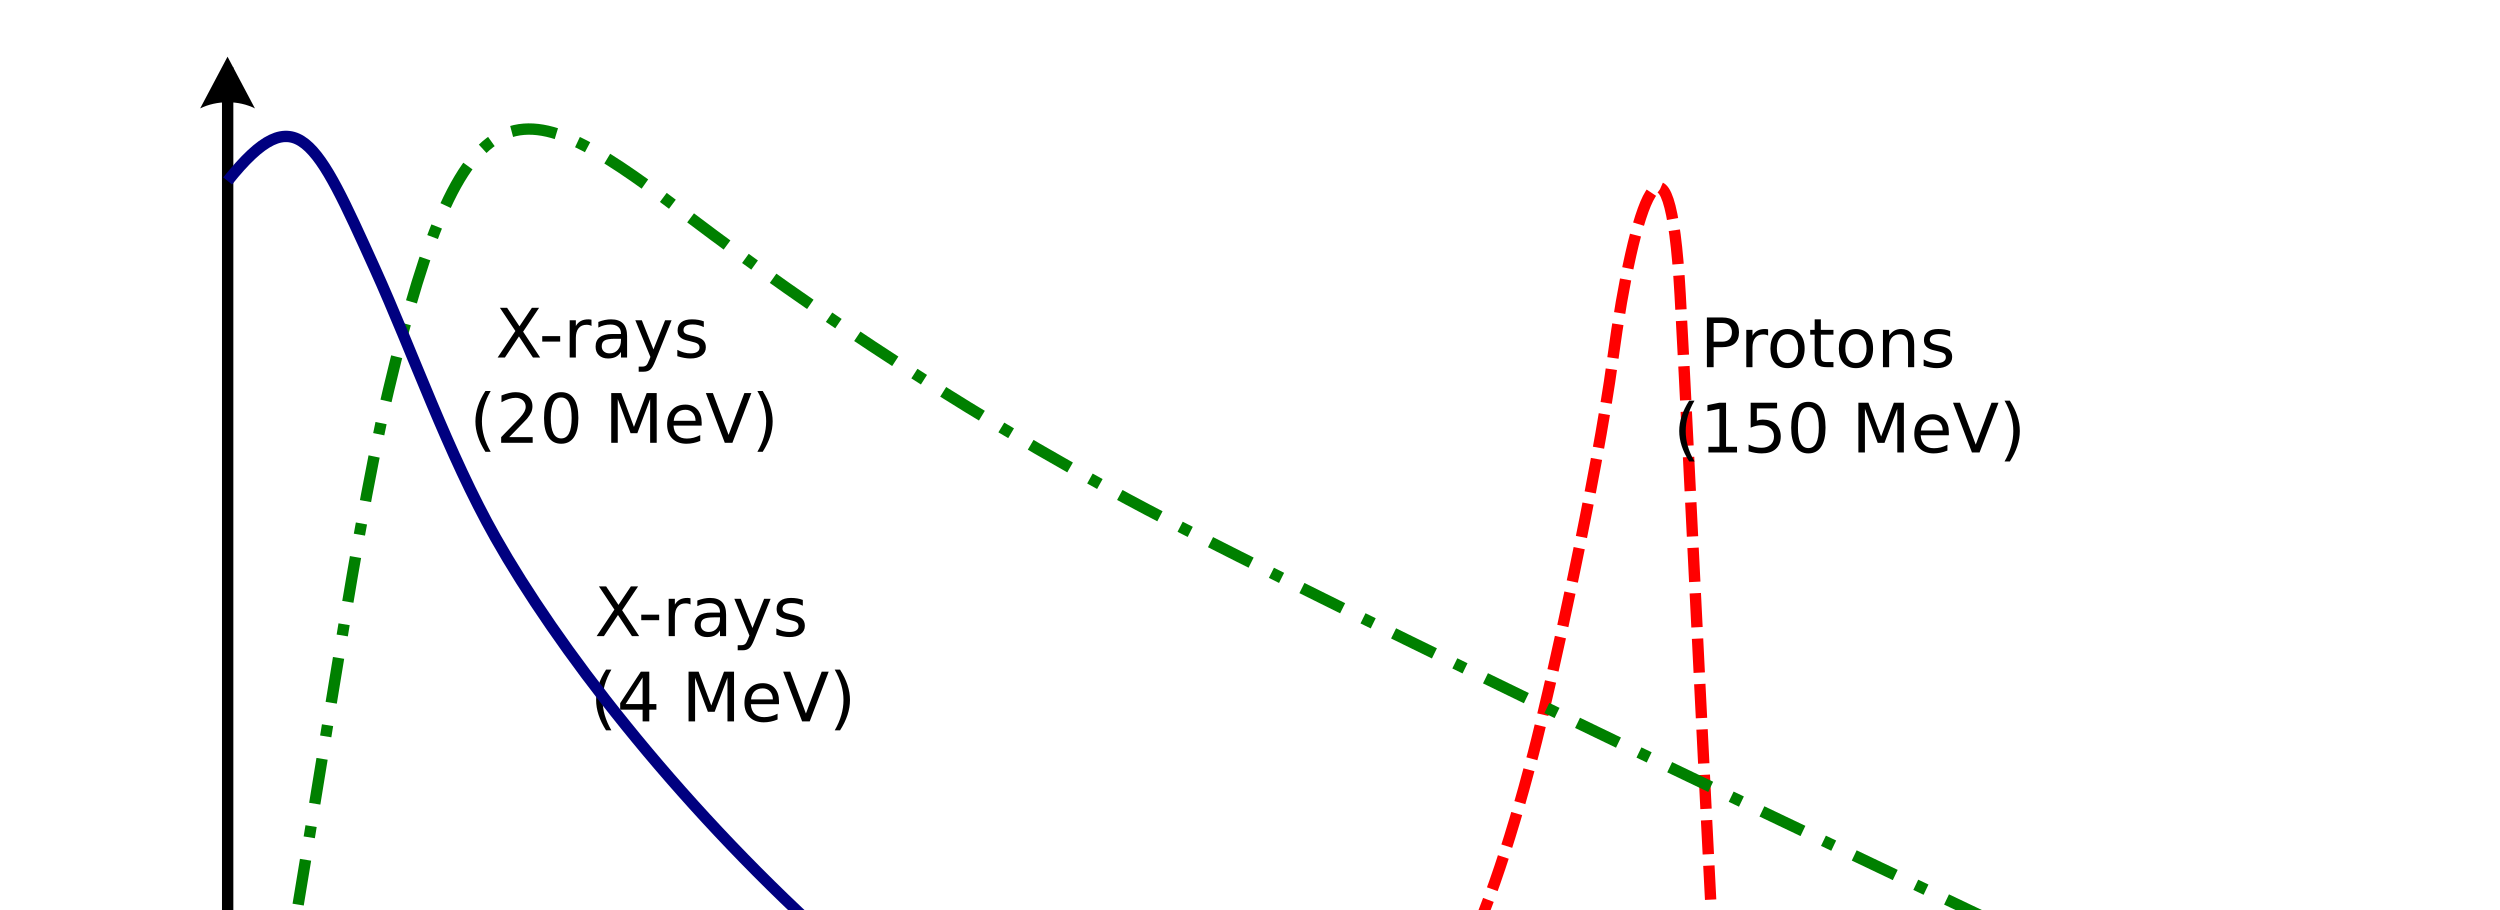
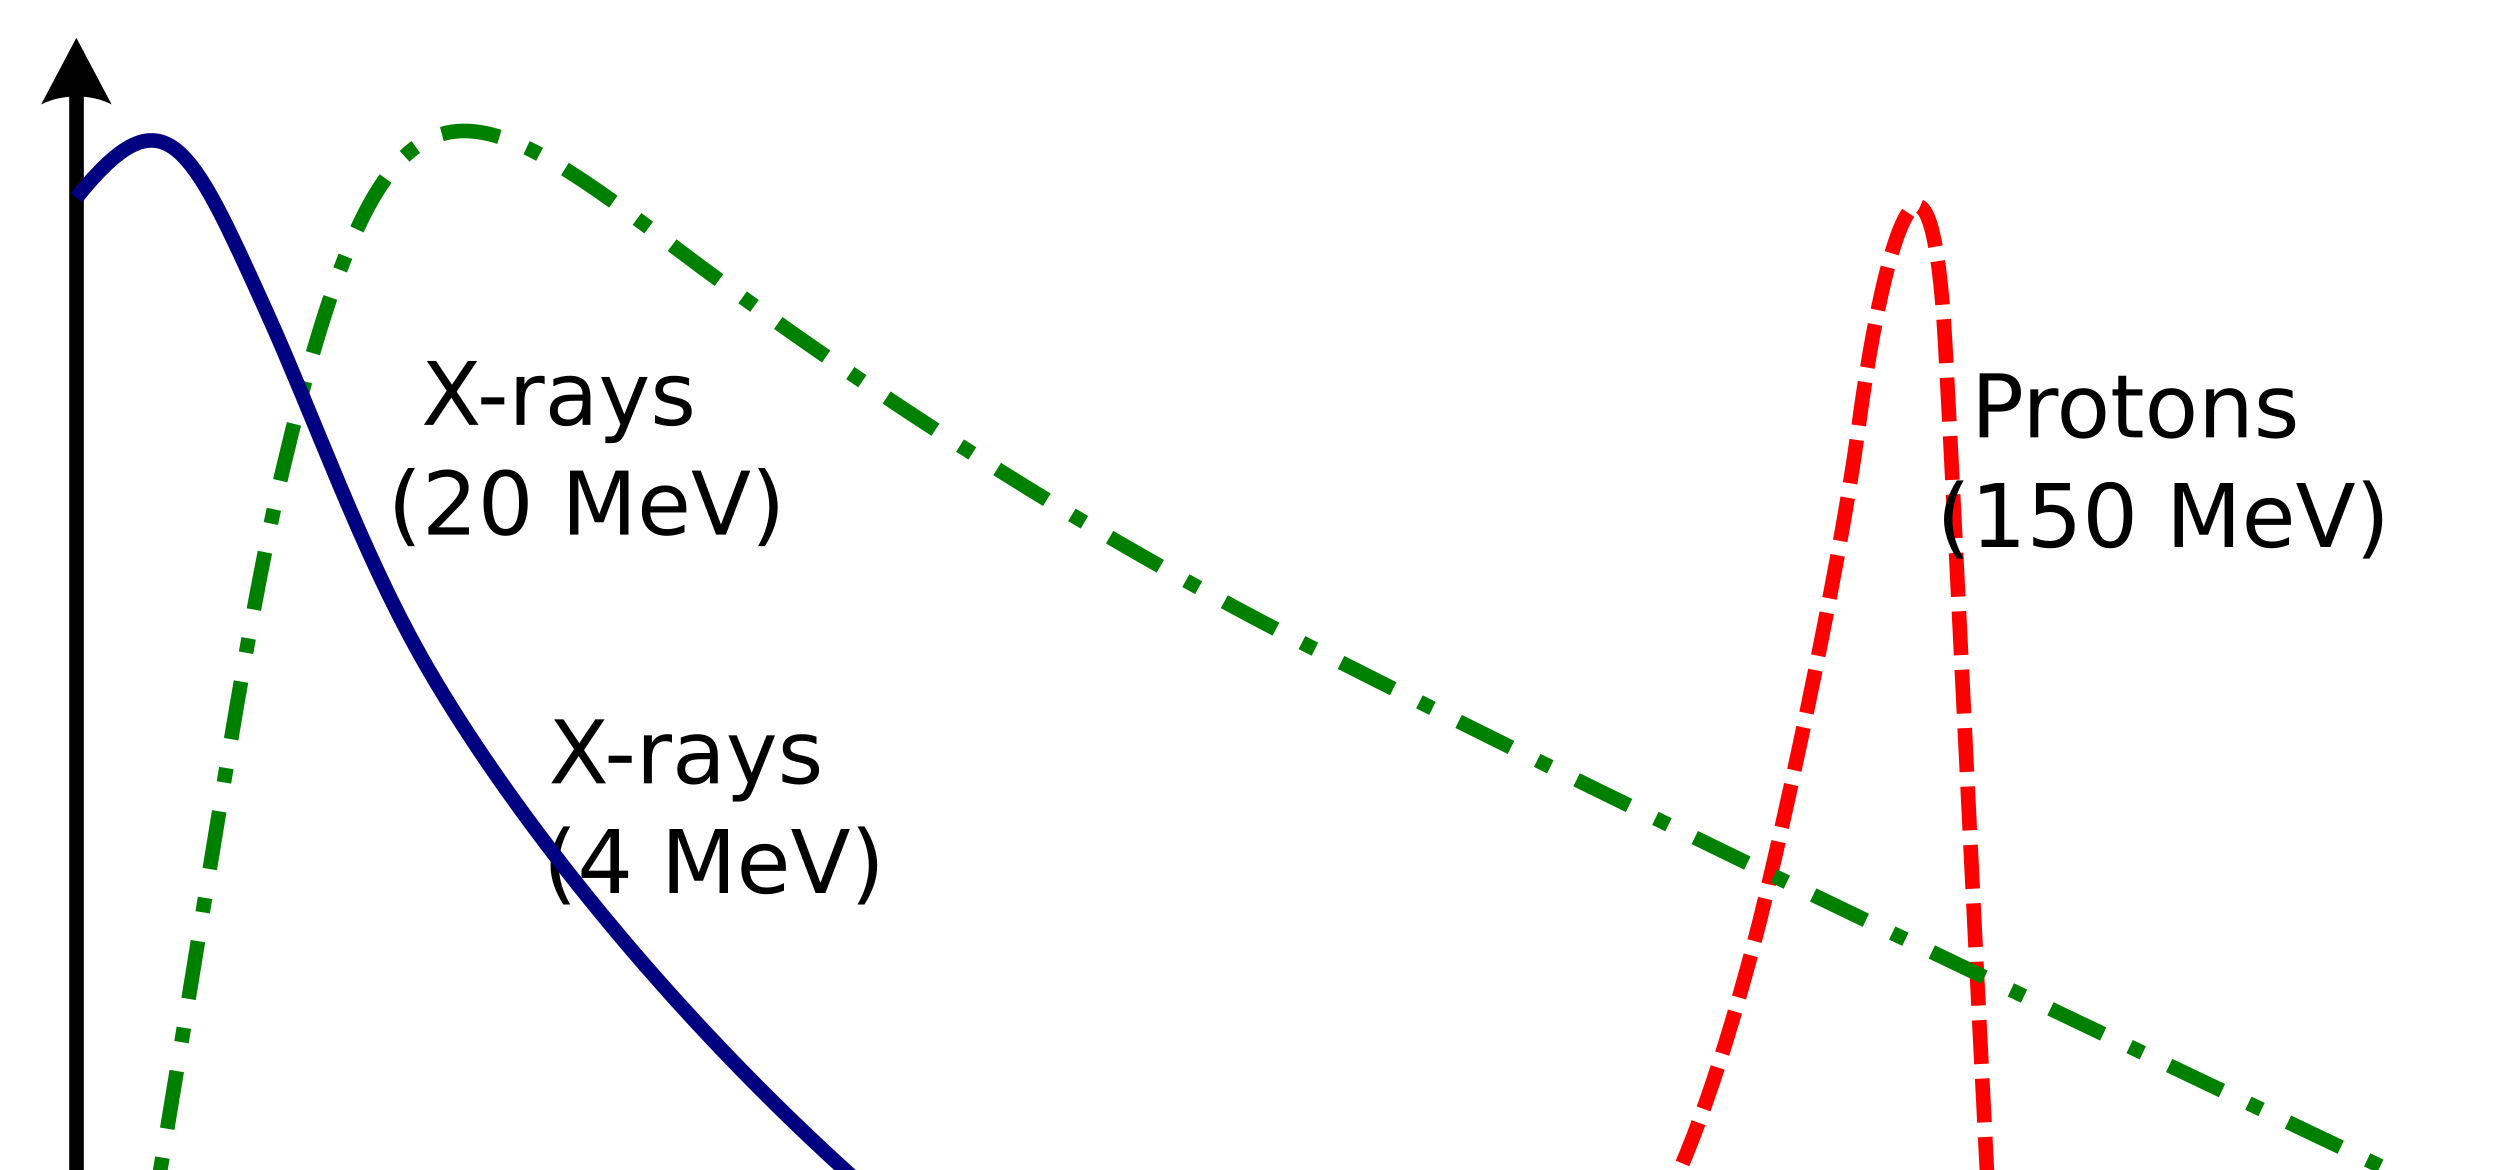
- <svg xmlns="http://www.w3.org/2000/svg" width="1100" height="400" id="svg5157" version="1.0" style="display:inline">
+ <svg xmlns="http://www.w3.org/2000/svg" width="855" height="400" id="svg5157" version="1.0" style="display:inline">
  <defs id="defs5159">
    </defs>
  <g id="layer1" transform="translate(152.3574,-620.28)">
-     <g id="g7025" clip-path="none" transform="translate(38,254)">
+     <g id="g7025" clip-path="none" transform="translate(-36,242)">
      <path style="fill:#000000;fill-opacity:1;fill-rule:evenodd;stroke:none;stroke-width:5;stroke-linecap:butt;stroke-linejoin:miter;stroke-miterlimit:4;stroke-dasharray:none;stroke-opacity:1" d="m -102.844,1025.594 0,5 880.125,0 0,-5 -880.125,0 z" id="path5868" />
      <path d="m 751.13,1015.994 32.778,12.053 -32.778,12.053 c 5.237,-7.116 5.206,-16.852 1e-5,-24.106 z" style="font-size:12px;fill-rule:evenodd;stroke-width:0.625;stroke-linejoin:round" id="path7031" />
    </g>
-     <g id="g7017" transform="matrix(1,0,0,0.6948997,38,574.8809)" style="stroke-width:11.996;stroke-miterlimit:4;stroke-dasharray:none">
+     <g id="g7017" transform="matrix(1,0,0,0.6948997,-36,562.8809)" style="stroke-width:11.996;stroke-miterlimit:4;stroke-dasharray:none">
      <path style="fill:#000000;fill-opacity:1;fill-rule:evenodd;stroke:none;stroke-width:11.996;stroke-linecap:butt;stroke-linejoin:miter;stroke-miterlimit:4;stroke-dasharray:none;stroke-opacity:1" d="m -92.688,107.844 0,932.812 5,0 0,-932.812 -5,0 z" id="path6898" />
      <path d="m -102.293,133.993 12.053,-32.778 12.053,32.778 c -7.116,-5.237 -16.852,-5.206 -24.106,-1e-5 z" style="font-size:12px;fill-rule:evenodd;stroke-width:11.996;stroke-linejoin:round;stroke-miterlimit:4;stroke-dasharray:none" id="path7023" />
    </g>
-     <text xml:space="preserve" style="font-style:normal;font-variant:normal;font-weight:normal;font-stretch:normal;font-size:43.298px;font-family:'DejaVu Sans';-inkscape-font-specification:'DejaVu Sans';text-align:center;text-anchor:middle;fill:#000000;fill-opacity:1;stroke:none" x="368.942" y="1331.409" id="text6904" transform="scale(0.9996732,1.000327)">
-       <tspan id="tspan6906" x="368.942" y="1331.409">Depth</tspan>
+     <text xml:space="preserve" style="font-style:normal;font-variant:normal;font-weight:normal;font-stretch:normal;font-size:43.298px;font-family:'DejaVu Sans';-inkscape-font-specification:'DejaVu Sans';text-align:center;text-anchor:middle;fill:#000000;fill-opacity:1;stroke:none" x="294.918" y="1319.412" id="text6904" transform="scale(0.9996732,1.000327)">
+       <tspan id="tspan6906" x="294.918" y="1319.412">Depth</tspan>
    </text>
-     <text xml:space="preserve" style="font-style:normal;font-variant:normal;font-weight:normal;font-stretch:normal;font-size:28.865px;font-family:'DejaVu Sans';-inkscape-font-specification:'DejaVu Sans';fill:#000000;fill-opacity:1;stroke:none;stroke-width:1px;stroke-linecap:butt;stroke-linejoin:miter;stroke-opacity:1" x="732.215" y="1327.377" id="text6908" transform="scale(0.9996732,1.000327)">
-       <tspan id="tspan6910" x="732.215" y="1327.377">15 cm</tspan>
+     <text xml:space="preserve" style="font-style:normal;font-variant:normal;font-weight:normal;font-stretch:normal;font-size:28.865px;font-family:'DejaVu Sans';-inkscape-font-specification:'DejaVu Sans';fill:#000000;fill-opacity:1;stroke:none;stroke-width:1px;stroke-linecap:butt;stroke-linejoin:miter;stroke-opacity:1" x="658.19" y="1315.38" id="text6908" transform="scale(0.9996732,1.000327)">
+       <tspan id="tspan6910" x="658.19" y="1315.38">15 cm</tspan>
    </text>
-     <text id="text6914" y="1319.379" x="-42.627" style="font-style:normal;font-variant:normal;font-weight:normal;font-stretch:normal;font-size:28.865px;font-family:'DejaVu Sans';-inkscape-font-specification:'DejaVu Sans';fill:#000000;fill-opacity:1;stroke:none;stroke-width:1px;stroke-linecap:butt;stroke-linejoin:miter;stroke-opacity:1" xml:space="preserve" transform="scale(0.9996732,1.000327)">
-       <tspan y="1319.379" x="-42.627" id="tspan6916">0 cm</tspan>
+     <text id="text6914" y="1307.383" x="-116.651" style="font-style:normal;font-variant:normal;font-weight:normal;font-stretch:normal;font-size:28.865px;font-family:'DejaVu Sans';-inkscape-font-specification:'DejaVu Sans';fill:#000000;fill-opacity:1;stroke:none;stroke-width:1px;stroke-linecap:butt;stroke-linejoin:miter;stroke-opacity:1" xml:space="preserve" transform="scale(0.9996732,1.000327)">
+       <tspan y="1307.383" x="-116.651" id="tspan6916">0 cm</tspan>
    </text>
-     <path style="fill:none;fill-rule:evenodd;stroke:#ff0000;stroke-width:5;stroke-linecap:butt;stroke-linejoin:miter;stroke-miterlimit:4;stroke-dasharray:15, 5;stroke-dashoffset:0;stroke-opacity:1" d="m -52.192,1254.773 c 70.384,-12.275 189.302,-27.697 294.567,-53.596 69.61,-17.127 131.928,-37.383 180.456,-72.928 54.729,-40.087 77.863,-94.016 99.477,-176.461 7.279,-27.764 28.06,-122.007 34.95,-173.431 9.45,-70.529 24.925,-113.785 29.645,-28.5 4.529,81.832 12.004,248.326 20.901,406.819 5.391,96.029 14.912,191.581 23.715,264.785 10.89,90.562 36.757,147.181 30.585,150.634" id="path6922" clip-path="none" />
-     <text xml:space="preserve" style="font-style:normal;font-variant:normal;font-weight:normal;font-stretch:normal;font-size:30px;font-family:'DejaVu Sans';-inkscape-font-specification:'DejaVu Sans';text-align:center;text-anchor:middle;fill:#000000;fill-opacity:1;stroke:none" x="685.488" y="781.587" id="text6924" transform="scale(0.9996732,1.000327)">
-       <tspan id="tspan6926" x="685.488" y="781.587">Protons</tspan>
-       <tspan x="685.488" y="819.087" id="tspan6944">(150 MeV)</tspan>
+     <path style="fill:none;fill-rule:evenodd;stroke:#ff0000;stroke-width:5;stroke-linecap:butt;stroke-linejoin:miter;stroke-miterlimit:4;stroke-dasharray:15, 5;stroke-dashoffset:0;stroke-opacity:1" d="m -126.192,1242.773 c 70.384,-12.275 189.302,-27.697 294.567,-53.596 69.61,-17.127 131.928,-37.383 180.456,-72.928 54.729,-40.087 77.863,-94.016 99.477,-176.461 7.279,-27.764 28.06,-122.007 34.95,-173.431 9.45,-70.529 24.925,-113.785 29.645,-28.5 4.529,81.832 12.004,248.326 20.901,406.819 5.391,96.029 14.912,191.581 23.715,264.785 10.89,90.562 36.757,147.181 30.585,150.634" id="path6922" clip-path="none" />
+     <text xml:space="preserve" style="font-style:normal;font-variant:normal;font-weight:normal;font-stretch:normal;font-size:30px;font-family:'DejaVu Sans';-inkscape-font-specification:'DejaVu Sans';text-align:center;text-anchor:middle;fill:#000000;fill-opacity:1;stroke:none" x="611.463" y="769.591" id="text6924" transform="scale(0.9996732,1.000327)">
+       <tspan id="tspan6926" x="611.463" y="769.591">Protons</tspan>
+       <tspan x="611.463" y="807.091" id="tspan6944">(150 MeV)</tspan>
    </text>
-     <text xml:space="preserve" style="font-style:normal;font-variant:normal;font-weight:normal;font-stretch:normal;font-size:30px;font-family:'DejaVu Sans';-inkscape-font-specification:'DejaVu Sans';text-align:center;text-anchor:middle;fill:#000000;fill-opacity:1;stroke:none" x="189.678" y="899.879" id="text6932" transform="scale(0.9996732,1.000327)">
-       <tspan id="tspan6934" x="189.678" y="899.879">X-rays</tspan>
-       <tspan x="189.678" y="937.379" id="tspan6942">(4 MeV)</tspan>
+     <text xml:space="preserve" style="font-style:normal;font-variant:normal;font-weight:normal;font-stretch:normal;font-size:30px;font-family:'DejaVu Sans';-inkscape-font-specification:'DejaVu Sans';text-align:center;text-anchor:middle;fill:#000000;fill-opacity:1;stroke:none" x="115.653" y="887.883" id="text6932" transform="scale(0.9996732,1.000327)">
+       <tspan id="tspan6934" x="115.653" y="887.883">X-rays</tspan>
+       <tspan x="115.653" y="925.383" id="tspan6942">(4 MeV)</tspan>
    </text>
-     <text id="text6936" y="777.34" x="146.099" style="font-style:normal;font-variant:normal;font-weight:normal;font-stretch:normal;font-size:30px;font-family:'DejaVu Sans';-inkscape-font-specification:'DejaVu Sans';text-align:center;text-anchor:middle;fill:#000000;fill-opacity:1;stroke:none" xml:space="preserve" transform="scale(0.9996732,1.000327)">
-       <tspan y="777.34" x="146.099" id="tspan6938">X-rays</tspan>
-       <tspan y="814.84" x="146.099" id="tspan6940">(20 MeV)</tspan>
+     <text id="text6936" y="765.344" x="72.075" style="font-style:normal;font-variant:normal;font-weight:normal;font-stretch:normal;font-size:30px;font-family:'DejaVu Sans';-inkscape-font-specification:'DejaVu Sans';text-align:center;text-anchor:middle;fill:#000000;fill-opacity:1;stroke:none" xml:space="preserve" transform="scale(0.9996732,1.000327)">
+       <tspan y="765.344" x="72.075" id="tspan6938">X-rays</tspan>
+       <tspan y="802.844" x="72.075" id="tspan6940">(20 MeV)</tspan>
    </text>
-     <path style="fill:none;fill-rule:evenodd;stroke:#008000;stroke-width:5;stroke-linecap:butt;stroke-linejoin:miter;stroke-miterlimit:4;stroke-dasharray:20, 10, 5, 10;stroke-dashoffset:0;stroke-opacity:1" d="M -52.192,1195.611 C -11.382,973.951 0.976,866.308 18.576,792.006 52.93,646.964 78.039,660.575 152.091,716.576 c 48.991,37.049 126.203,90.384 217.295,136.743 122.648,62.42 273.202,133.24 409.62,198.42" id="path6950" />
-     <path style="fill:none;fill-rule:evenodd;stroke:#000080;stroke-width:5;stroke-linecap:butt;stroke-linejoin:miter;stroke-miterlimit:4;stroke-dasharray:none;stroke-opacity:1" d="m -52.192,699.905 c 30.381,-38.025 39.017,-18.319 64.67,38.328 17,37.54 32.233,81.555 53.262,118.768 53.108,93.981 205.061,270.112 389.856,316.118 111.848,27.845 225.912,52.028 320.722,66.864" id="path6952" />
+     <path style="fill:none;fill-rule:evenodd;stroke:#008000;stroke-width:5;stroke-linecap:butt;stroke-linejoin:miter;stroke-miterlimit:4;stroke-dasharray:20, 10, 5, 10;stroke-dashoffset:0;stroke-opacity:1" d="M -126.192,1183.611 C -85.382,961.951 -73.024,854.308 -55.424,780.006 -21.07,634.964 4.039,648.575 78.091,704.576 c 48.991,37.049 126.203,90.384 217.295,136.743 122.648,62.42 273.202,133.24 409.62,198.42" id="path6950" />
+     <path style="fill:none;fill-rule:evenodd;stroke:#000080;stroke-width:5;stroke-linecap:butt;stroke-linejoin:miter;stroke-miterlimit:4;stroke-dasharray:none;stroke-opacity:1" d="m -126.192,687.905 c 30.381,-38.025 39.017,-18.319 64.67,38.328 17,37.54 32.233,81.555 53.262,118.768 53.108,93.981 205.061,270.112 389.856,316.118 111.848,27.845 225.912,52.028 320.722,66.864" id="path6952" />
  </g>
</svg>
